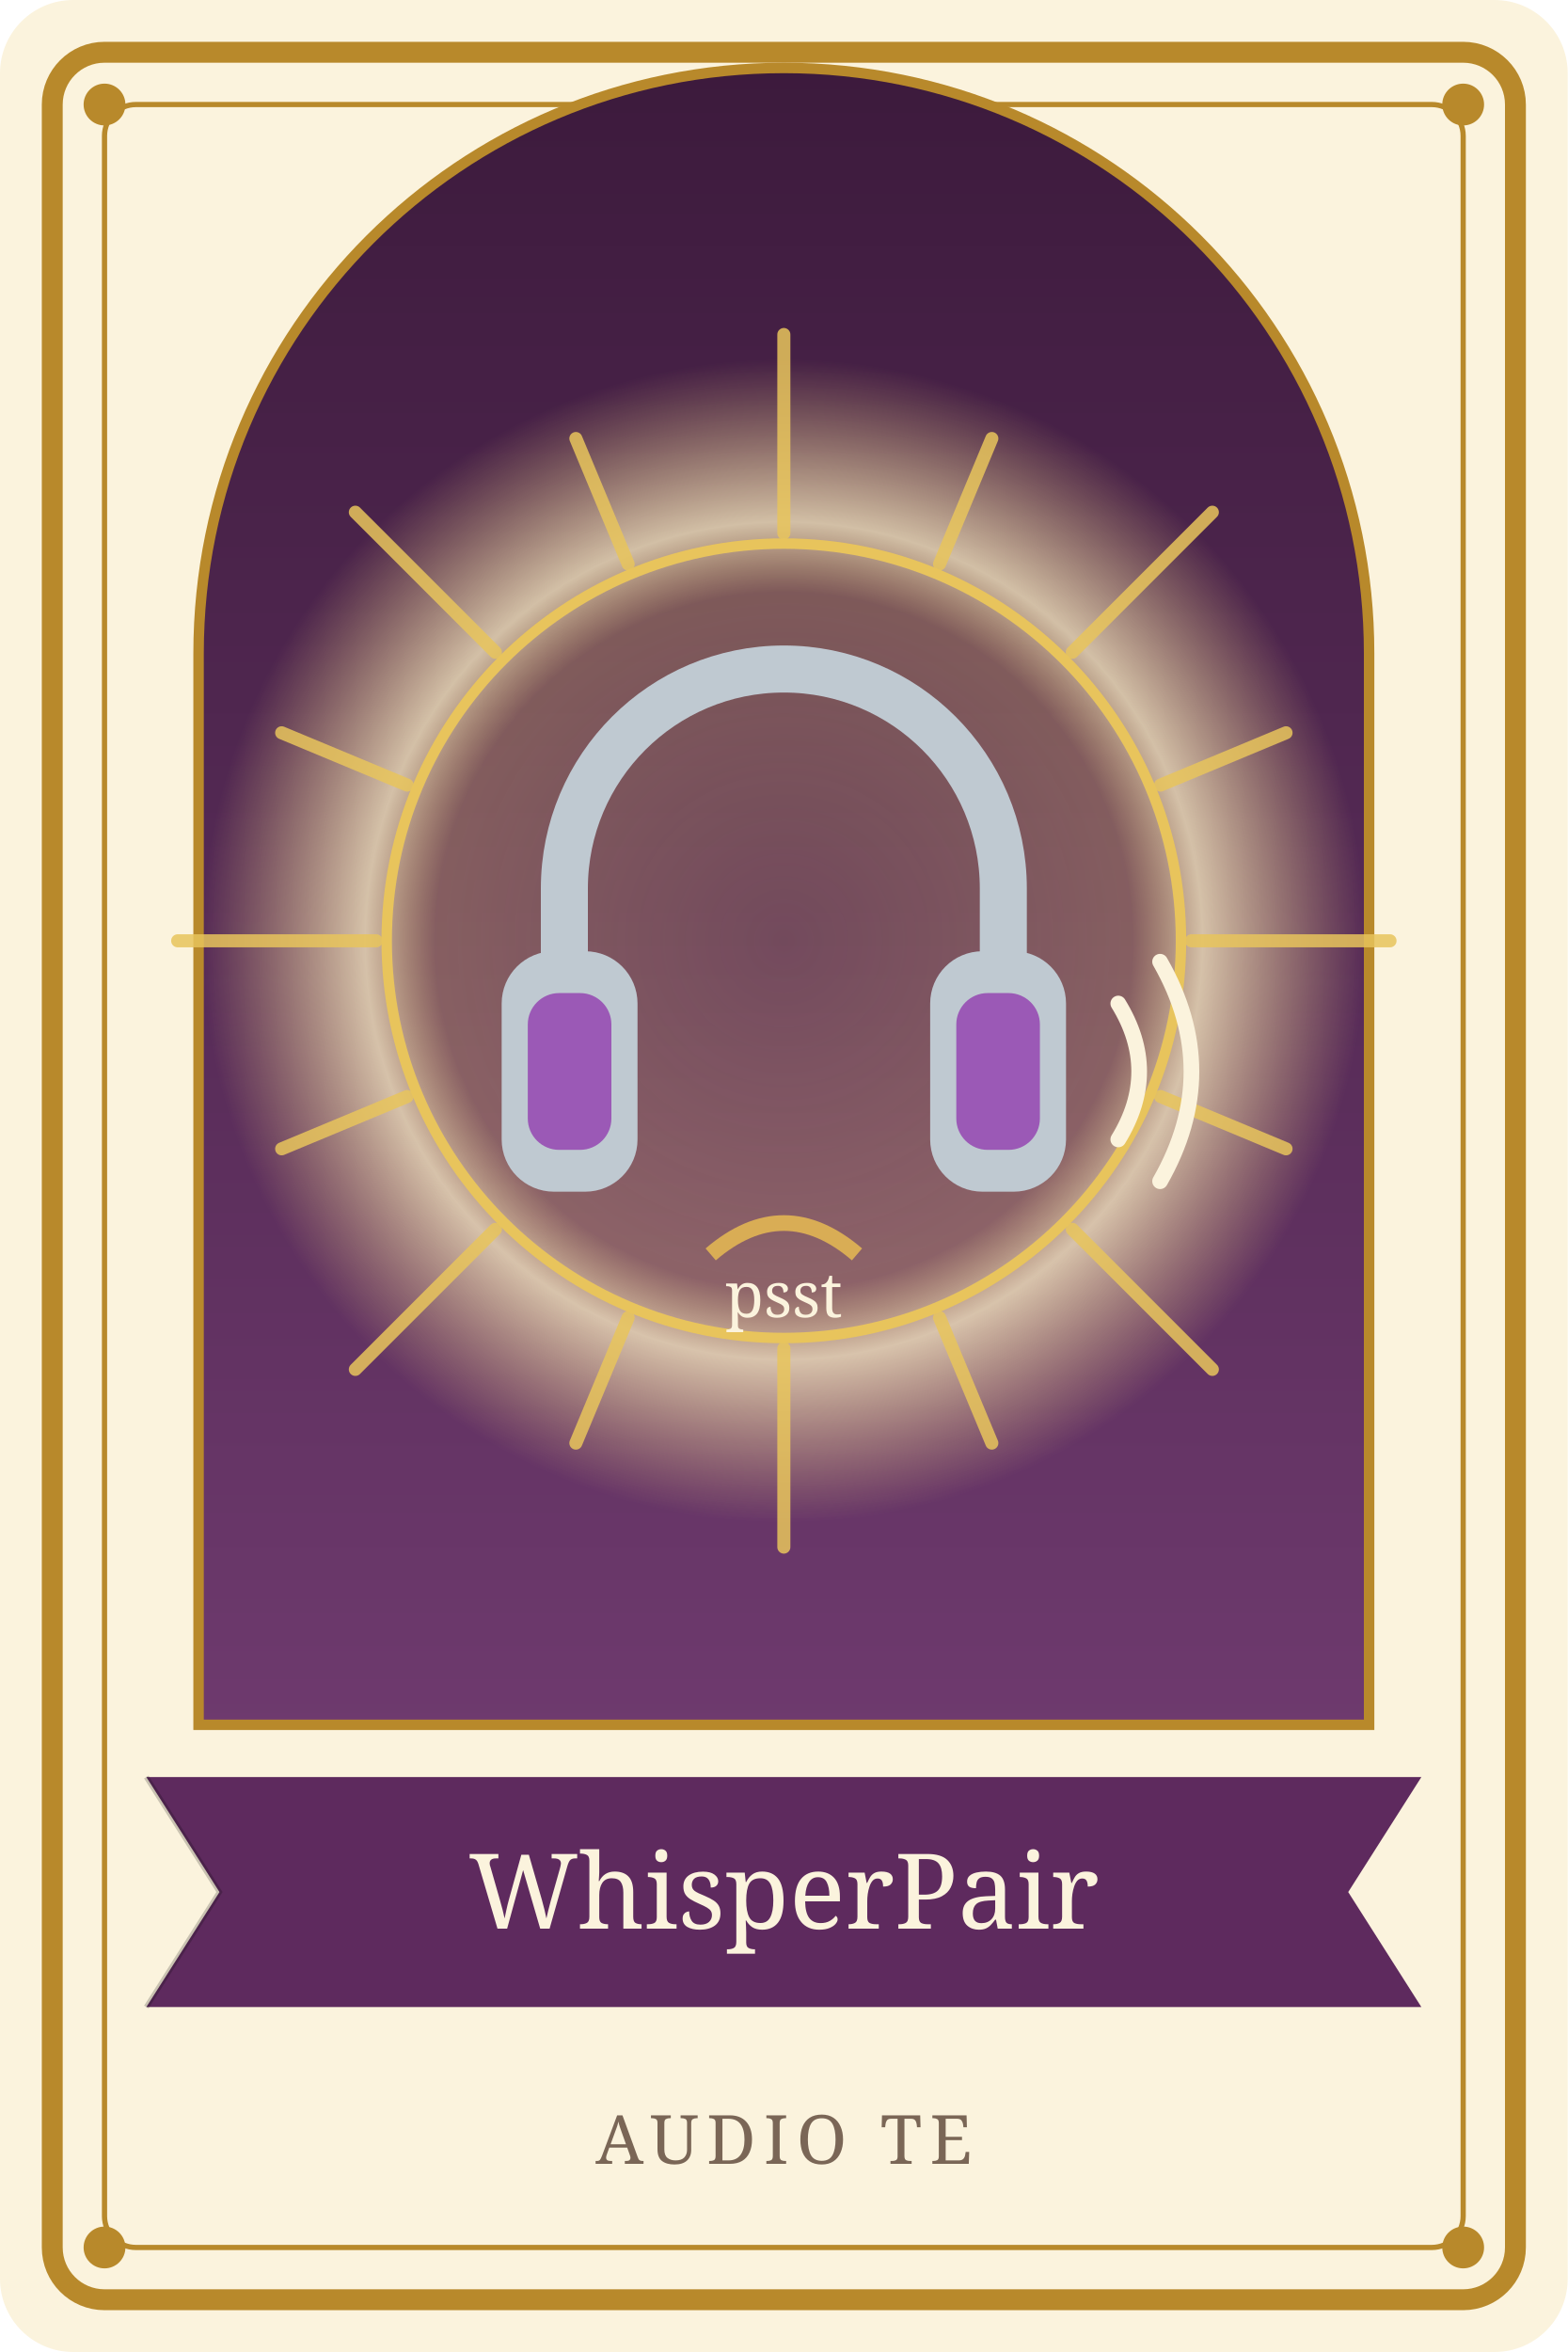
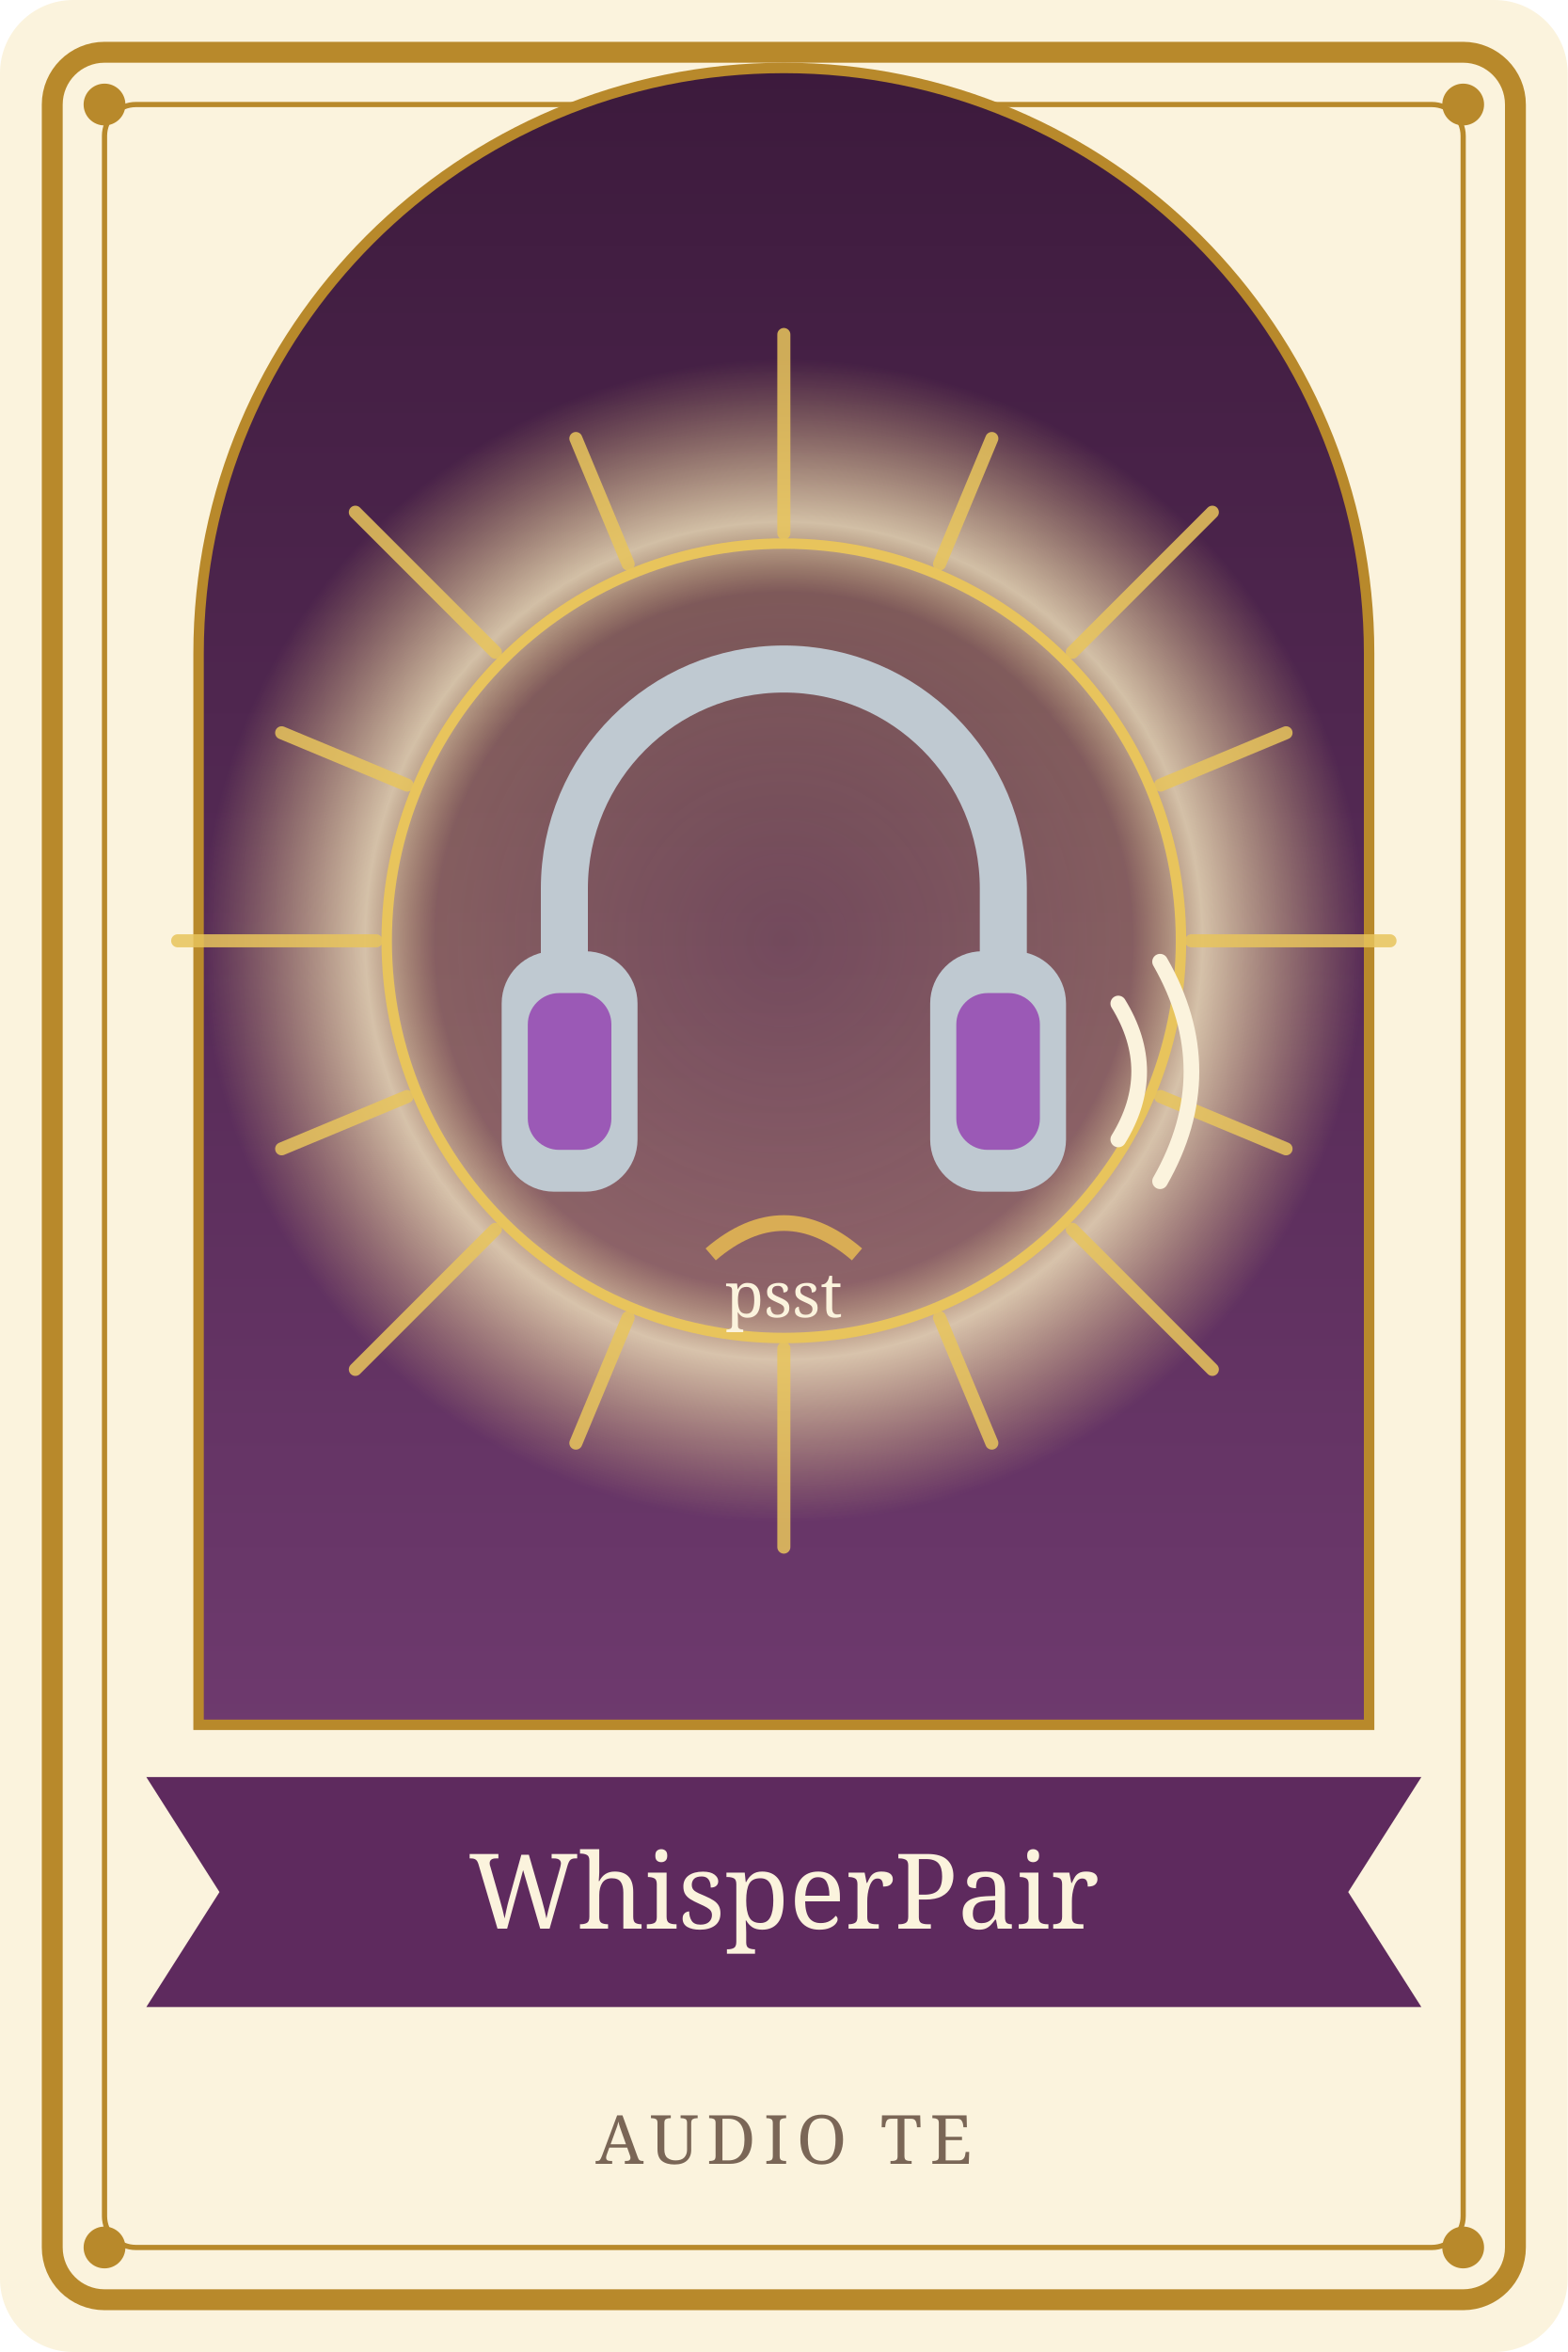
<svg xmlns="http://www.w3.org/2000/svg" viewBox="0 0 300 450" role="img" aria-label="WhisperPair">
  <defs>
    <radialGradient id="s-whisperpair-halo">
      <stop offset="0%" stop-color="#f5d77a" stop-opacity="0.18" />
      <stop offset="60%" stop-color="#f5d77a" stop-opacity="0.3" />
      <stop offset="72%" stop-color="#fff3c4" stop-opacity="0.75" />
      <stop offset="100%" stop-color="#f5d77a" stop-opacity="0" />
    </radialGradient>
    <linearGradient id="s-whisperpair-niche" x1="0" y1="0" x2="0" y2="1">
      <stop offset="0%" stop-color="#3c1a3c" />
      <stop offset="100%" stop-color="#6e3a6e" />
    </linearGradient>
  </defs>
  <rect width="300" height="450" rx="14" fill="#fbf3dd" />
  <rect x="10" y="10" width="280" height="430" rx="10" fill="none" stroke="#b8892b" stroke-width="4" />
  <rect x="20" y="20" width="260" height="410" rx="6" fill="none" stroke="#b8892b" stroke-width="1" />
  <g fill="#b8892b">
    <circle cx="20" cy="20" r="4" />
    <circle cx="280" cy="20" r="4" />
    <circle cx="20" cy="430" r="4" />
    <circle cx="280" cy="430" r="4" />
  </g>
  <path d="M38 330 V125 A112 112 0 0 1 262 125 V330 Z" fill="url(#s-whisperpair-niche)" stroke="#b8892b" stroke-width="2" />
  <circle cx="150" cy="180" r="112" fill="url(#s-whisperpair-halo)" />
  <g stroke="#e8c45c" stroke-width="2.5" stroke-linecap="round" opacity="0.85">
    <line x1="228.0" y1="180.0" x2="266.0" y2="180.0" />
    <line x1="222.1" y1="209.8" x2="246.1" y2="219.8" />
    <line x1="205.2" y1="235.2" x2="232.0" y2="262.0" />
    <line x1="179.8" y1="252.1" x2="189.8" y2="276.1" />
    <line x1="150.0" y1="258.0" x2="150.0" y2="296.0" />
    <line x1="120.2" y1="252.1" x2="110.2" y2="276.1" />
    <line x1="94.8" y1="235.2" x2="68.0" y2="262.0" />
    <line x1="77.9" y1="209.8" x2="53.9" y2="219.8" />
    <line x1="72.0" y1="180.0" x2="34.0" y2="180.0" />
    <line x1="77.9" y1="150.2" x2="53.9" y2="140.2" />
    <line x1="94.8" y1="124.8" x2="68.0" y2="98.0" />
    <line x1="120.2" y1="107.9" x2="110.2" y2="83.9" />
    <line x1="150.0" y1="102.0" x2="150.0" y2="64.0" />
    <line x1="179.8" y1="107.9" x2="189.8" y2="83.9" />
    <line x1="205.2" y1="124.8" x2="232.0" y2="98.0" />
    <line x1="222.1" y1="150.2" x2="246.1" y2="140.2" />
  </g>
  <circle cx="150" cy="180" r="76" fill="none" stroke="#e8c45c" stroke-width="2" />
  <g>
    <path d="M108 190 V170 A42 42 0 0 1 192 170 V190" fill="none" stroke="#bfc9d1" stroke-width="9" stroke-linecap="round" />
    <rect x="96" y="182" width="26" height="46" rx="10" fill="#bfc9d1" />
    <rect x="178" y="182" width="26" height="46" rx="10" fill="#bfc9d1" />
    <rect x="101" y="190" width="16" height="30" rx="6" fill="#9b59b6" />
    <rect x="183" y="190" width="16" height="30" rx="6" fill="#9b59b6" />
    <g fill="none" stroke="#fbf3dd" stroke-width="3" stroke-linecap="round">
      <path d="M214 192 Q222 205 214 218" />
      <path d="M222 184 Q234 205 222 226" />
    </g>
    <path d="M136 240 Q150 228 164 240" fill="none" stroke="#d9ad55" stroke-width="3" />
    <text x="150" y="252" text-anchor="middle" font-family="'EB Garamond', Georgia, serif" font-size="12" fill="#fbf3dd">psst</text>
  </g>
  <path d="M28 340 h244 l-14 22 l14 22 h-244 l14 -22 z" fill="#5e2a5e" />
-   <path d="M28 340 l14 22 l-14 22" fill="none" stroke="#00000033" stroke-width="1" />
  <text x="150" y="369" text-anchor="middle" font-family="'EB Garamond', Georgia, serif" font-size="20" fill="#fbf3dd">WhisperPair</text>
  <text x="150" y="414" text-anchor="middle" font-family="'EB Garamond', Georgia, serif" font-size="13" letter-spacing="1.5" fill="#7a6656">AUDIO TE</text>
</svg>
